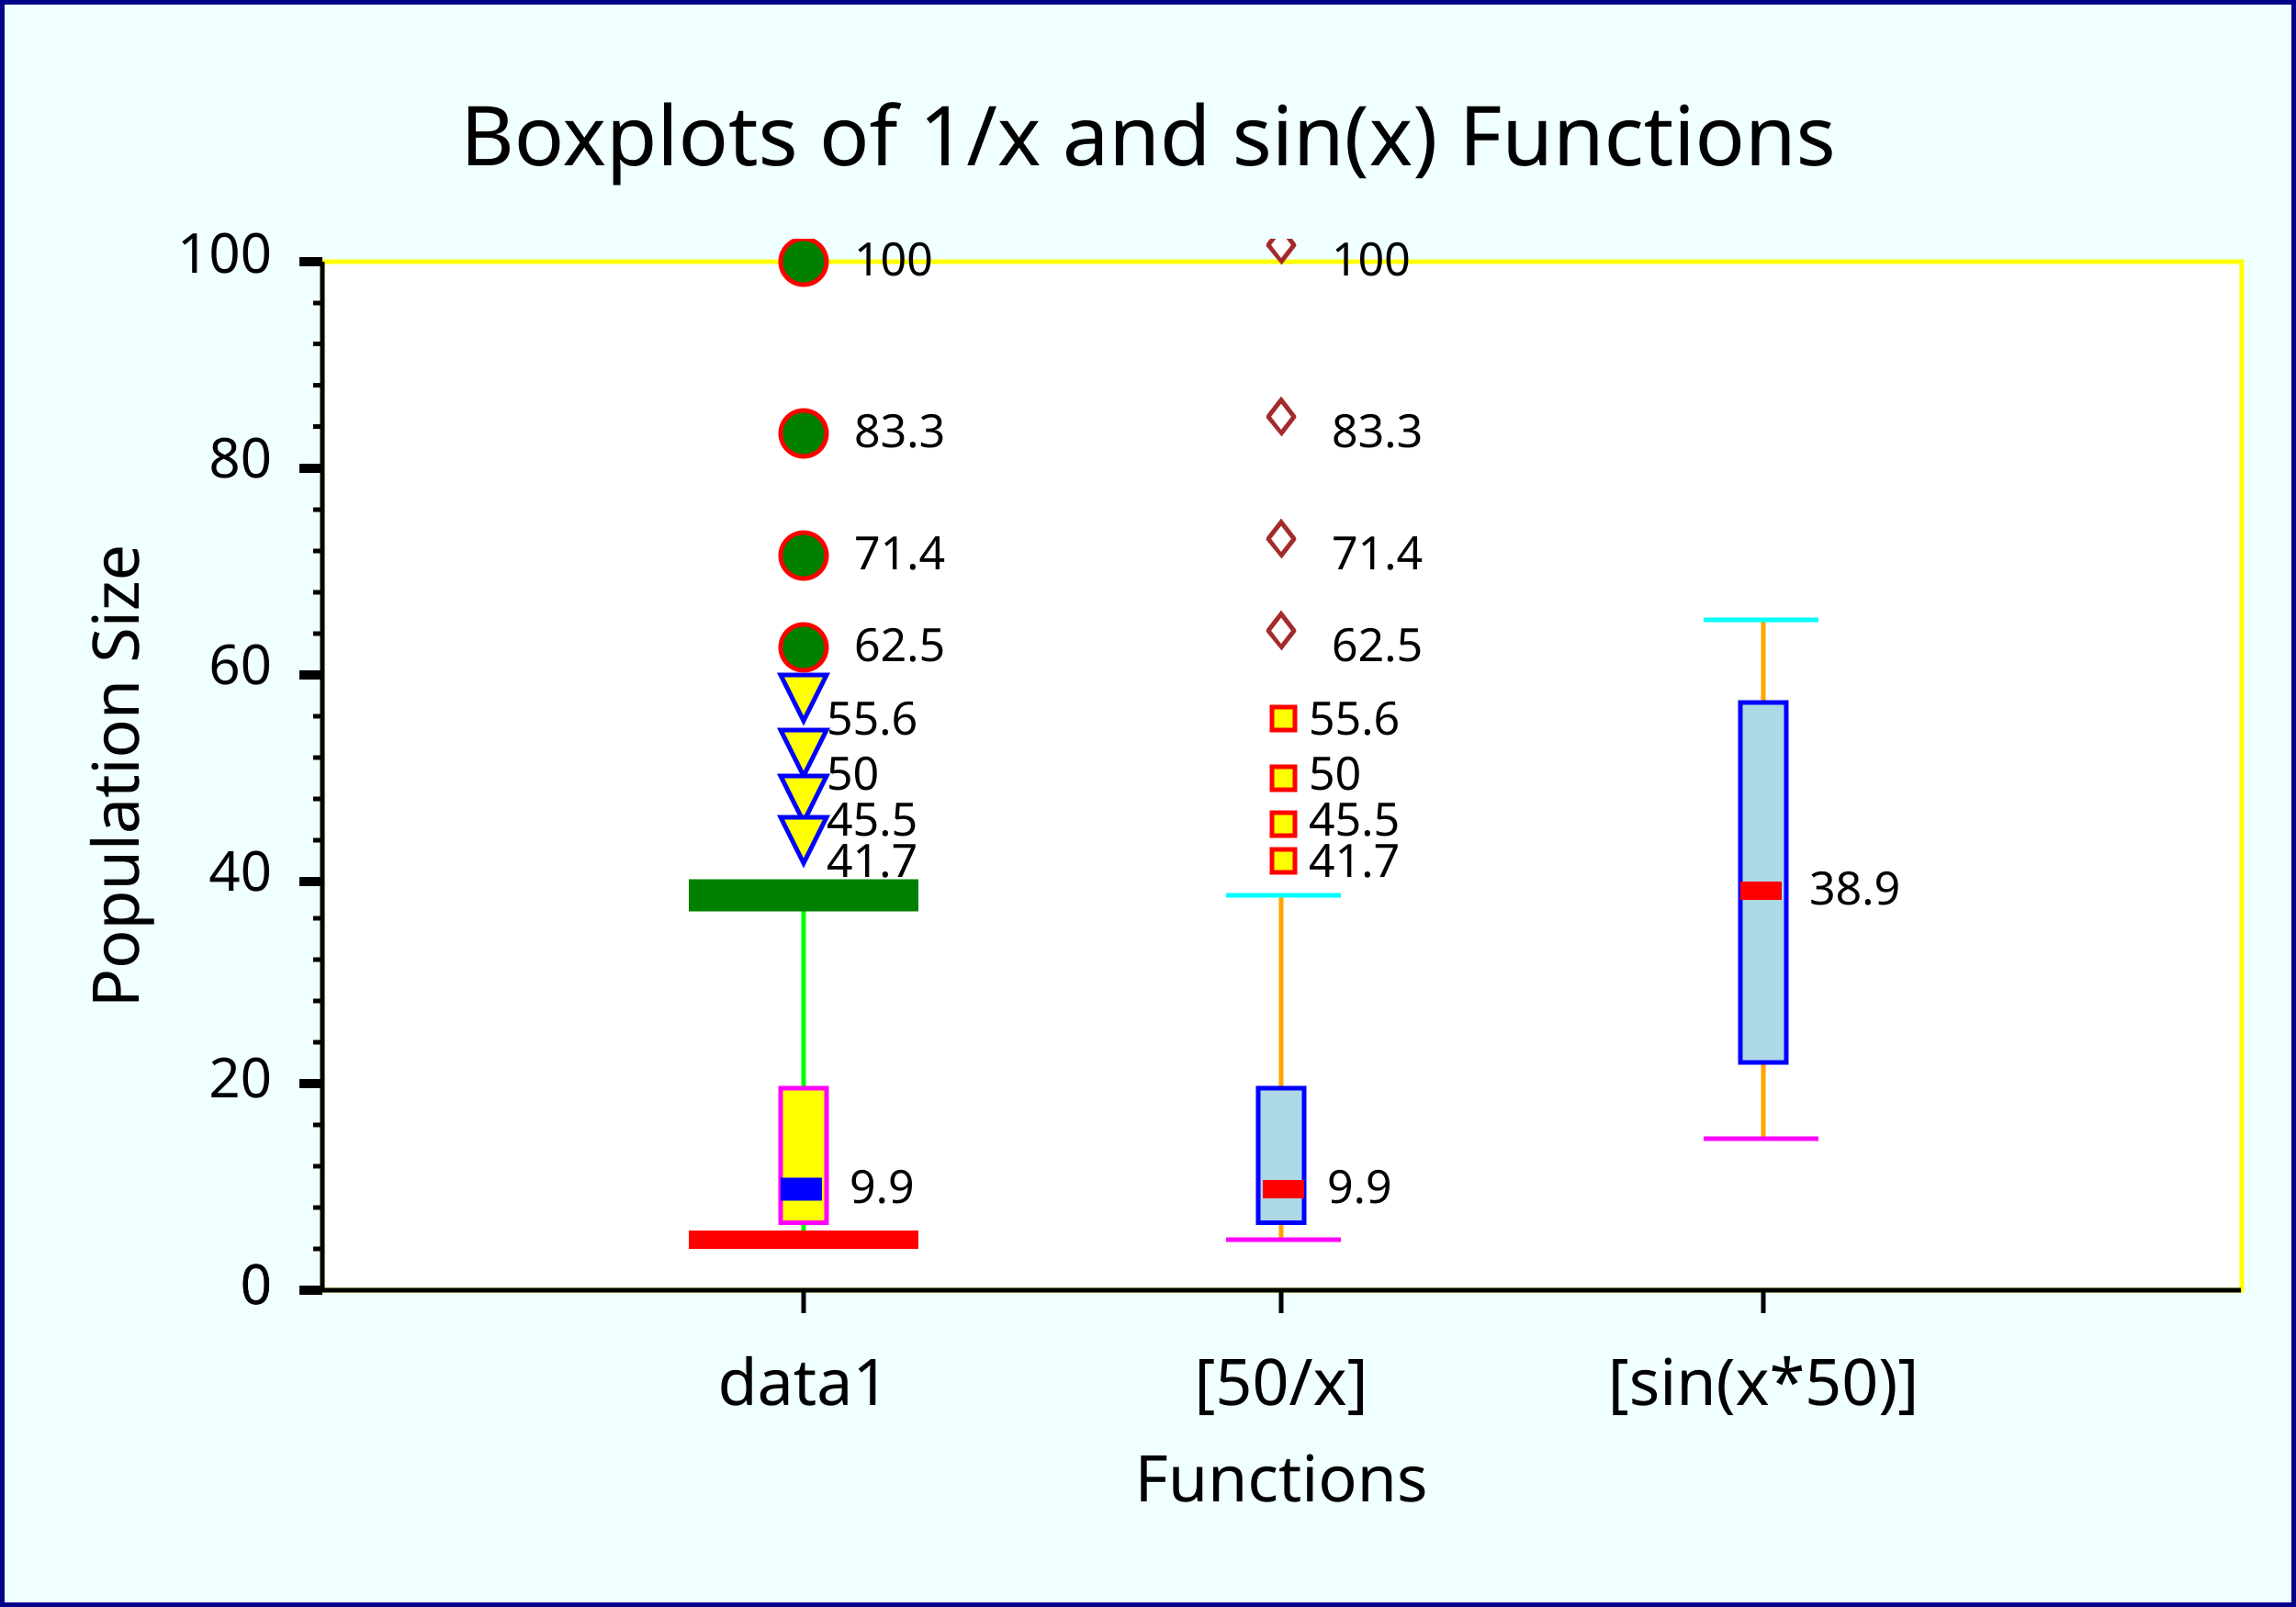
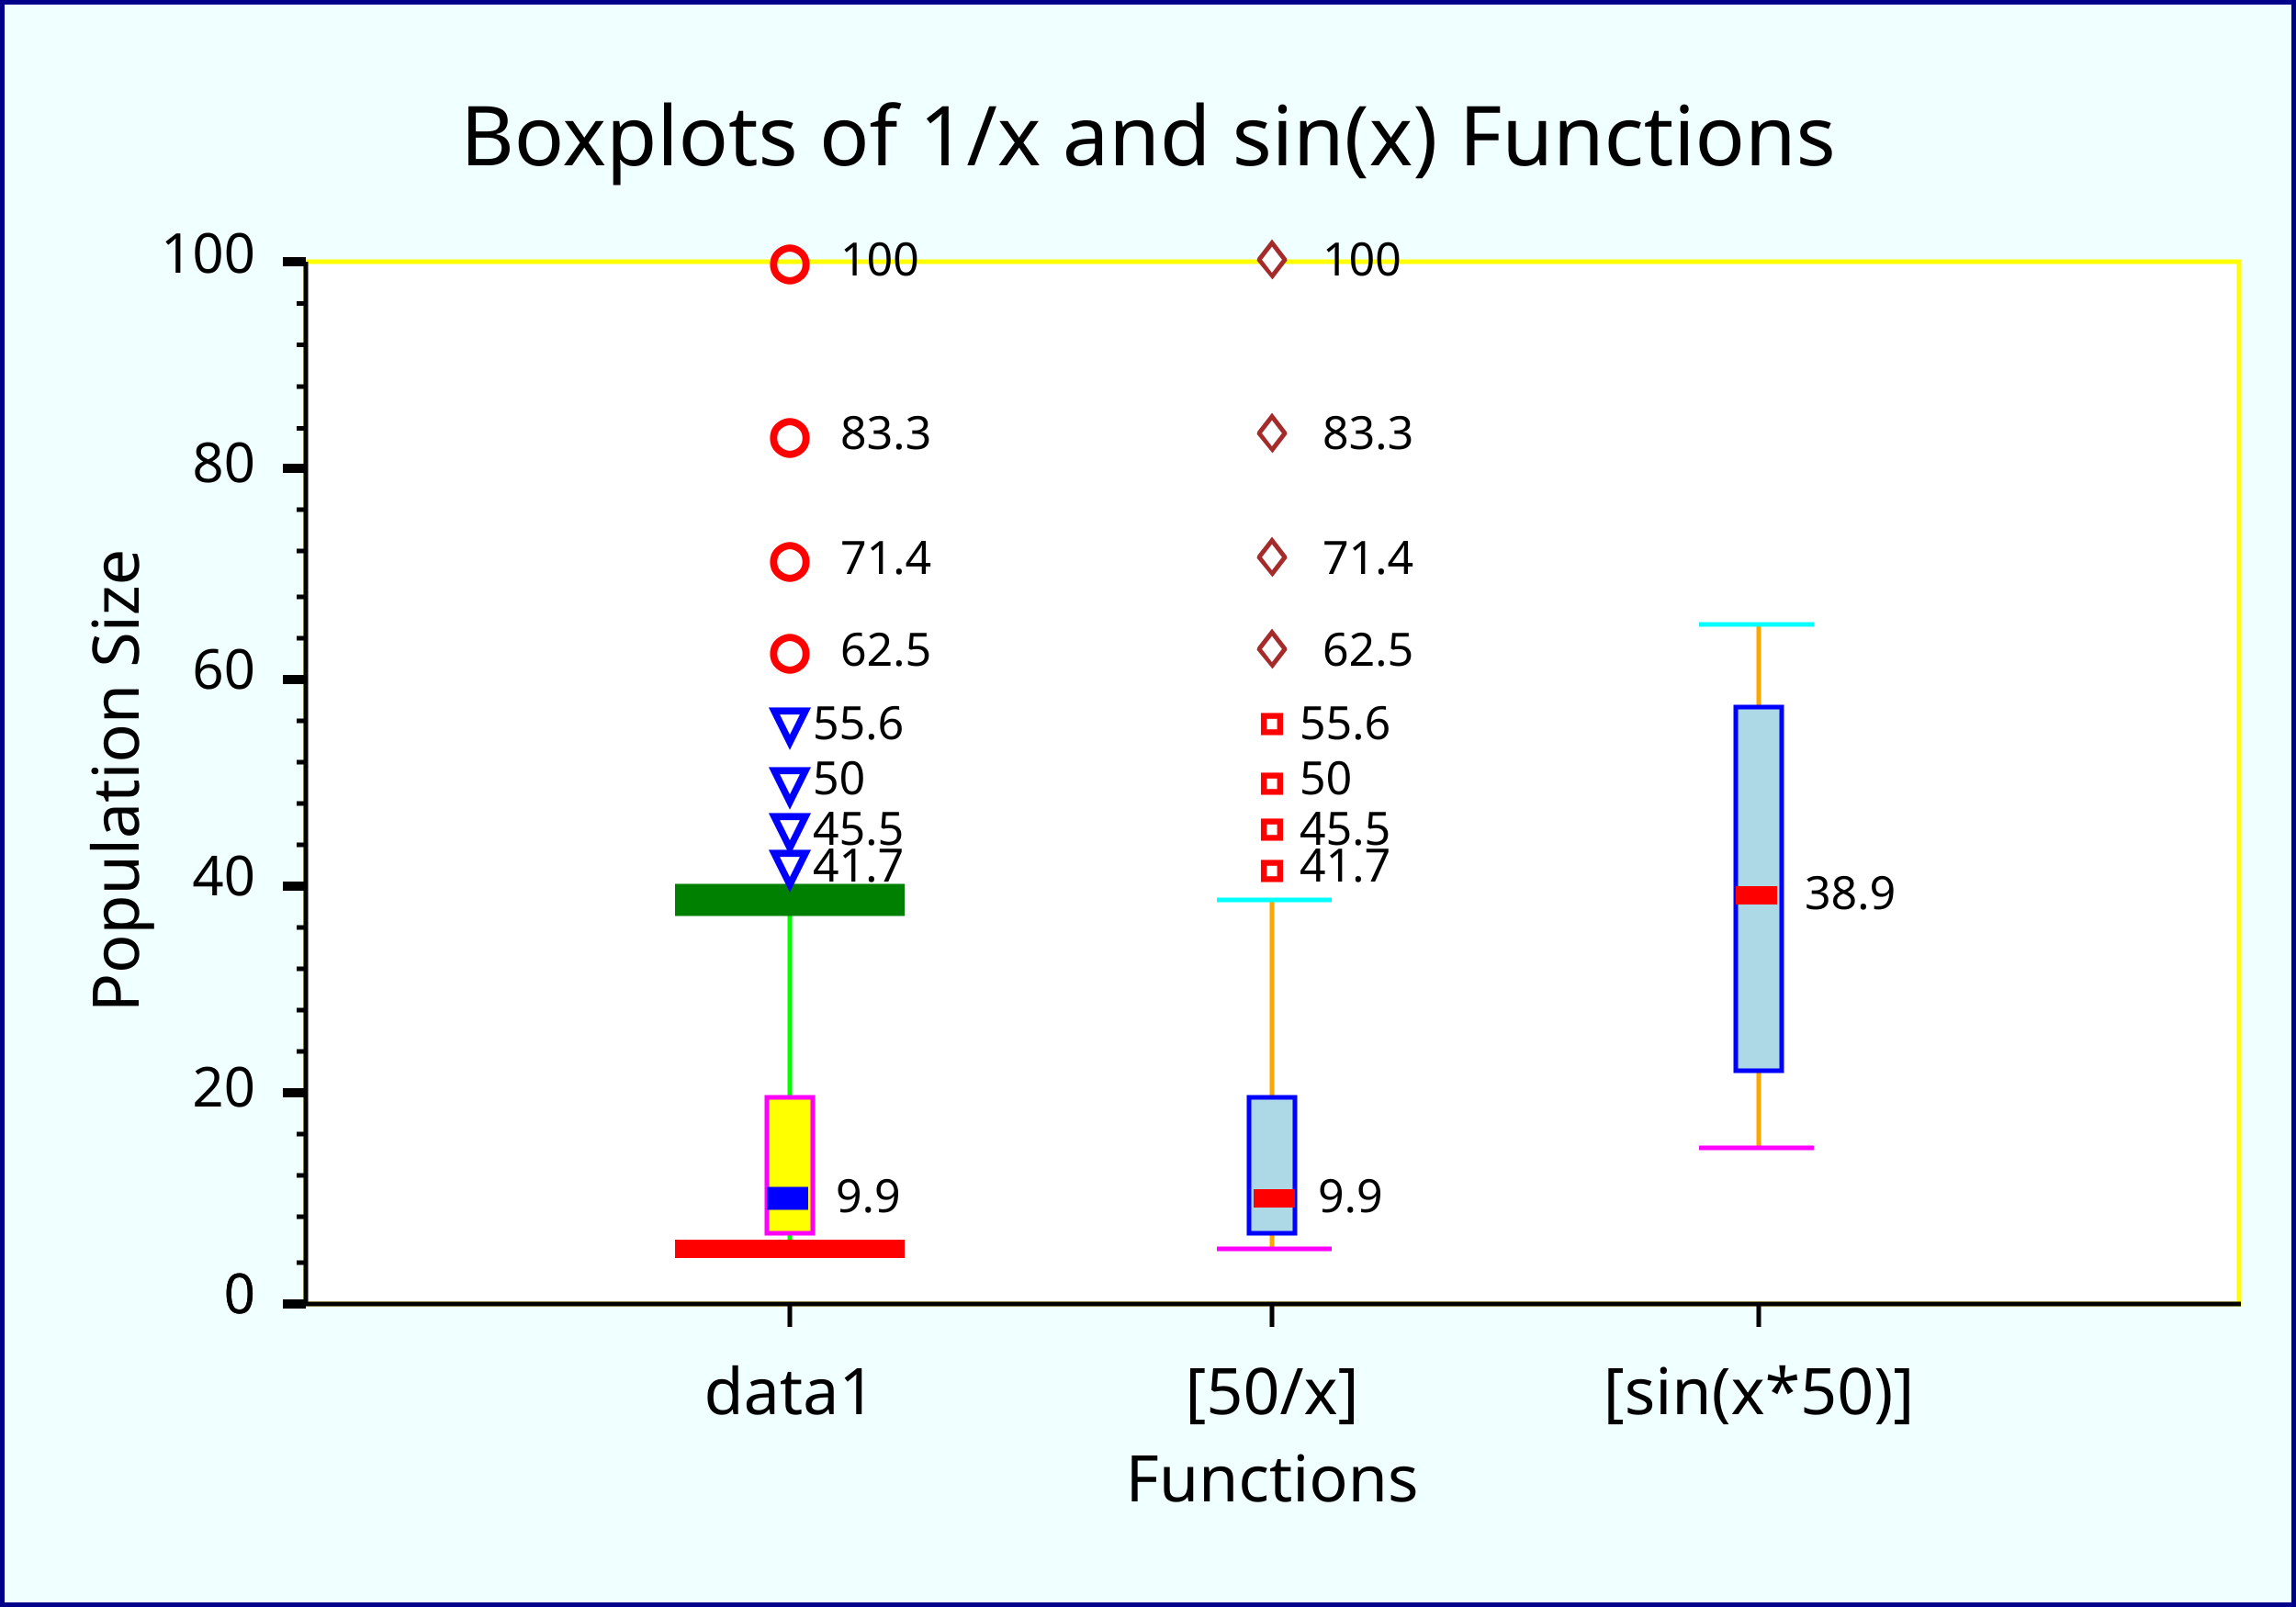
<svg xmlns="http://www.w3.org/2000/svg" width="500" height="350" version="1.1">
  <clipPath id="plot_window">
-     <rect x="65.2" y="52" width="423" height="229" />
+     <rect x="61.6" y="52" width="426" height="232" />
  </clipPath>
  <g id="imageBackground" stroke="rgb(0,0,139)" fill="rgb(240,255,255)" stroke-width="2">
    <rect x="0" y="0" width="500" height="350" />
  </g>
  <g id="plotBackground" stroke="rgb(255,255,0)" fill="rgb(255,255,255)" stroke-width="1">
-     <rect x="70.2" y="57" width="418" height="224" />
+     <rect x="66.6" y="57" width="421" height="227" />
  </g>
  <g id="X-axis" stroke="rgb(0,0,0)" stroke-width="1">
-     <line x1="70.2" y1="281" x2="488" y2="281" />
+     <line x1="66.6" y1="284" x2="488" y2="284" />
  </g>
  <g id="Y-axis" stroke="rgb(0,0,0)" stroke-width="1">
-     <line x1="70.2" y1="281" x2="70.2" y2="57" />
+     <line x1="66.6" y1="284" x2="66.6" y2="57" />
  </g>
  <g id="xMajorTicks" stroke="rgb(0,0,0)" stroke-width="1">
-     <path d="M175,281 L175,286 M279,281 L279,286 M384,281 L384,286 " fill="none" />
+     <path d="M172,284 L172,289 M277,284 L277,289 M383,284 L383,289 " fill="none" />
  </g>
  <g id="yMajorTicks" stroke="rgb(0,0,0)" stroke-width="2">
-     <path d="M65.2,281 L70.2,281 M65.2,236 L70.2,236 M65.2,192 L70.2,192 M65.2,147 L70.2,147 M65.2,102 L70.2,102 M65.2,57 L70.2,57 M65.2,281 L70.2,281 " fill="none" />
+     <path d="M61.6,284 L66.6,284 M61.6,238 L66.6,238 M61.6,193 L66.6,193 M61.6,148 L66.6,148 M61.6,102 L66.6,102 M61.6,57 L66.6,57 M61.6,284 L66.6,284 " fill="none" />
  </g>
  <g id="yMinorTicks" stroke="rgb(0,0,0)" stroke-width="1">
-     <path d="M68.2,272 L70.2,272 M68.2,263 L70.2,263 M68.2,254 L70.2,254 M68.2,245 L70.2,245 M68.2,227 L70.2,227 M68.2,218 L70.2,218 M68.2,209 L70.2,209 M68.2,200 L70.2,200 M68.2,183 L70.2,183 M68.2,174 L70.2,174 M68.2,165 L70.2,165 M68.2,156 L70.2,156 M68.2,138 L70.2,138 M68.2,129 L70.2,129 M68.2,120 L70.2,120 M68.2,111 L70.2,111 M68.2,92.9 L70.2,92.9 M68.2,83.9 L70.2,83.9 M68.2,74.9 L70.2,74.9 M68.2,66 L70.2,66 M68.2,281 L70.2,281 " fill="none" />
+     <path d="M64.6,275 L66.6,275 M64.6,265 L66.6,265 M64.6,256 L66.6,256 M64.6,247 L66.6,247 M64.6,229 L66.6,229 M64.6,220 L66.6,220 M64.6,211 L66.6,211 M64.6,202 L66.6,202 M64.6,184 L66.6,184 M64.6,175 L66.6,175 M64.6,166 L66.6,166 M64.6,157 L66.6,157 M64.6,139 L66.6,139 M64.6,130 L66.6,130 M64.6,120 L66.6,120 M64.6,111 L66.6,111 M64.6,93.3 L66.6,93.3 M64.6,84.2 L66.6,84.2 M64.6,75.1 L66.6,75.1 M64.6,66.1 L66.6,66.1 M64.6,284 L66.6,284 " fill="none" />
  </g>
  <g id="YGrid" stroke="rgb(200,220,255)" stroke-width="1" />
  <g id="yMinorGrid" stroke="rgb(200,220,255)" stroke-width="0.5" />
  <g id="valueLabels" fill="rgb(0,0,0)">
-     <text x="175" y="306" text-anchor="middle" font-size="14" font-family="Lucida Sans Unicode">data1</text>
-     <text x="279" y="306" text-anchor="middle" font-size="14" font-family="Lucida Sans Unicode">[50/x]</text>
-     <text x="384" y="306" text-anchor="middle" font-size="14" font-family="Lucida Sans Unicode">[sin(x*50)]</text>
-     <text x="59.2" y="284" text-anchor="end" font-size="12" font-family="Lucida Sans Unicode">0</text>
-     <text x="59.2" y="239" text-anchor="end" font-size="12" font-family="Lucida Sans Unicode">20</text>
-     <text x="59.2" y="194" text-anchor="end" font-size="12" font-family="Lucida Sans Unicode">40</text>
-     <text x="59.2" y="149" text-anchor="end" font-size="12" font-family="Lucida Sans Unicode">60</text>
-     <text x="59.2" y="104" text-anchor="end" font-size="12" font-family="Lucida Sans Unicode">80</text>
-     <text x="59.2" y="59.4" text-anchor="end" font-size="12" font-family="Lucida Sans Unicode">100</text>
-     <text x="59.2" y="284" text-anchor="end" font-size="12" font-family="Lucida Sans Unicode">0</text>
+     <text x="172" y="308" text-anchor="middle" font-size="14" font-family="Lucida Sans Unicode">data1</text>
+     <text x="277" y="308" text-anchor="middle" font-size="14" font-family="Lucida Sans Unicode">[50/x]</text>
+     <text x="383" y="308" text-anchor="middle" font-size="14" font-family="Lucida Sans Unicode">[sin(x*50)]</text>
+     <text x="55.6" y="286" text-anchor="end" font-size="12" font-family="Lucida Sans Unicode">0</text>
+     <text x="55.6" y="241" text-anchor="end" font-size="12" font-family="Lucida Sans Unicode">20</text>
+     <text x="55.6" y="195" text-anchor="end" font-size="12" font-family="Lucida Sans Unicode">40</text>
+     <text x="55.6" y="150" text-anchor="end" font-size="12" font-family="Lucida Sans Unicode">60</text>
+     <text x="55.6" y="105" text-anchor="end" font-size="12" font-family="Lucida Sans Unicode">80</text>
+     <text x="55.6" y="59.4" text-anchor="end" font-size="12" font-family="Lucida Sans Unicode">100</text>
+     <text x="55.6" y="286" text-anchor="end" font-size="12" font-family="Lucida Sans Unicode">0</text>
  </g>
  <g id="yLabel" fill="rgb(0,0,0)">
-     <text x="30.2" y="169" text-anchor="middle" transform="rotate(-90 30.2 169 )" font-size="14" font-family="Lucida Sans Unicode">Population Size</text>
+     <text x="30.2" y="170" text-anchor="middle" transform="rotate(-90 30.2 170 )" font-size="14" font-family="Lucida Sans Unicode">Population Size</text>
  </g>
  <g id="xLabel" fill="rgb(0,0,0)">
-     <text x="279" y="327" text-anchor="middle" font-size="14" font-family="Lucida Sans Unicode">Functions</text>
+     <text x="277" y="327" text-anchor="middle" font-size="14" font-family="Lucida Sans Unicode">Functions</text>
  </g>
  <g id="boxAxis" stroke="rgb(0,0,0)">
    <g clip-path="url(#plot_window)" stroke="rgb(0,255,0)" stroke-width="1">
-       <line x1="175" y1="270" x2="175" y2="195" />
+       <line x1="172" y1="272" x2="172" y2="196" />
    </g>
    <g clip-path="url(#plot_window)" stroke="rgb(255,165,0)" stroke-width="1">
-       <line x1="279" y1="270" x2="279" y2="195" />
+       <line x1="277" y1="272" x2="277" y2="196" />
    </g>
    <g clip-path="url(#plot_window)" stroke="rgb(255,165,0)" stroke-width="1">
-       <line x1="384" y1="248" x2="384" y2="135" />
+       <line x1="383" y1="250" x2="383" y2="136" />
    </g>
  </g>
  <g id="Median" stroke="rgb(255,0,0)" stroke-width="2">
    <g clip-path="url(#plot_window)" stroke="rgb(255,0,255)" fill="rgb(255,255,0)" stroke-width="1">
-       <rect x="170" y="237" width="10" height="29.3" />
+       <rect x="167" y="239" width="10" height="29.6" />
    </g>
    <g clip-path="url(#plot_window)" stroke="rgb(0,0,255)" stroke-width="5">
-       <line x1="170" y1="259" x2="179" y2="259" />
+       <line x1="167" y1="261" x2="176" y2="261" />
    </g>
    <g clip-path="url(#plot_window)" stroke="rgb(0,0,255)" fill="rgb(173,216,230)" stroke-width="1">
-       <rect x="274" y="237" width="10" height="29.3" />
+       <rect x="272" y="239" width="10" height="29.6" />
    </g>
    <g clip-path="url(#plot_window)" stroke="rgb(255,0,0)" stroke-width="4">
-       <line x1="275" y1="259" x2="284" y2="259" />
+       <line x1="273" y1="261" x2="282" y2="261" />
    </g>
    <g clip-path="url(#plot_window)" stroke="rgb(0,0,255)" fill="rgb(173,216,230)" stroke-width="1">
-       <rect x="379" y="153" width="10" height="78.4" />
+       <rect x="378" y="154" width="10" height="79.2" />
    </g>
    <g clip-path="url(#plot_window)" stroke="rgb(255,0,0)" stroke-width="4">
-       <line x1="379" y1="194" x2="388" y2="194" />
+       <line x1="378" y1="195" x2="387" y2="195" />
    </g>
  </g>
  <g id="whisker" stroke="rgb(0,0,0)">
    <g clip-path="url(#plot_window)">
      <g stroke="rgb(255,0,0)" fill="rgb(0,0,0)" stroke-width="4">
-         <line x1="150" y1="270" x2="200" y2="270" />
+         <line x1="147" y1="272" x2="197" y2="272" />
      </g>
      <g stroke="rgb(0,128,0)" fill="rgb(0,0,0)" stroke-width="7">
-         <line x1="150" y1="195" x2="200" y2="195" />
+         <line x1="147" y1="196" x2="197" y2="196" />
      </g>
    </g>
    <g clip-path="url(#plot_window)">
      <g stroke="rgb(255,0,255)" fill="rgb(0,0,0)" stroke-width="1">
-         <line x1="267" y1="270" x2="292" y2="270" />
+         <line x1="265" y1="272" x2="290" y2="272" />
      </g>
      <g stroke="rgb(0,255,255)" fill="rgb(0,0,0)" stroke-width="1">
-         <line x1="267" y1="195" x2="292" y2="195" />
+         <line x1="265" y1="196" x2="290" y2="196" />
      </g>
    </g>
    <g clip-path="url(#plot_window)">
      <g stroke="rgb(255,0,255)" fill="rgb(0,0,0)" stroke-width="1">
-         <line x1="371" y1="248" x2="396" y2="248" />
+         <line x1="370" y1="250" x2="395" y2="250" />
      </g>
      <g stroke="rgb(0,255,255)" fill="rgb(0,0,0)" stroke-width="1">
-         <line x1="371" y1="135" x2="396" y2="135" />
+         <line x1="370" y1="136" x2="395" y2="136" />
      </g>
    </g>
  </g>
  <g id="mild_outliers" stroke="rgb(255,192,203)" fill="rgb(0,0,0)">
    <g clip-path="url(#plot_window)" stroke="rgb(0,0,255)" fill="rgb(255,255,0)">
-       <polygon points=" 170,147 180,147 175,157" />
-       <polygon points=" 170,159 180,159 175,169" />
-       <polygon points=" 170,169 180,169 175,179" />
-       <polygon points=" 170,178 180,178 175,188" />
+       <text x="172" y="161" text-anchor="middle" font-size="10" font-family="Lucida Sans Unicode">▽</text>
+       <text x="172" y="174" text-anchor="middle" font-size="10" font-family="Lucida Sans Unicode">▽</text>
+       <text x="172" y="184" text-anchor="middle" font-size="10" font-family="Lucida Sans Unicode">▽</text>
+       <text x="172" y="192" text-anchor="middle" font-size="10" font-family="Lucida Sans Unicode">▽</text>
    </g>
    <g clip-path="url(#plot_window)" stroke="rgb(255,0,0)" fill="rgb(255,255,0)">
-       <rect x="277" y="154" width="5" height="5" />
-       <rect x="277" y="167" width="5" height="5" />
-       <rect x="277" y="177" width="5" height="5" />
-       <rect x="277" y="185" width="5" height="5" />
+       <text x="277" y="159" text-anchor="middle" font-size="5" font-family="Lucida Sans Unicode">□</text>
+       <text x="277" y="172" text-anchor="middle" font-size="5" font-family="Lucida Sans Unicode">□</text>
+       <text x="277" y="182" text-anchor="middle" font-size="5" font-family="Lucida Sans Unicode">□</text>
+       <text x="277" y="191" text-anchor="middle" font-size="5" font-family="Lucida Sans Unicode">□</text>
    </g>
  </g>
  <g id="extreme_outliers" stroke="rgb(128,0,128)" fill="rgb(255,255,255)">
    <g clip-path="url(#plot_window)" stroke="rgb(255,0,0)" fill="rgb(0,128,0)">
-       <circle cx="175" cy="57" r="5" />
-       <circle cx="175" cy="94.4" r="5" />
-       <circle cx="175" cy="121" r="5" />
-       <circle cx="175" cy="141" r="5" />
+       <text x="172" y="60.2" text-anchor="middle" font-size="10" font-family="Lucida Sans Unicode">○</text>
+       <text x="172" y="98" text-anchor="middle" font-size="10" font-family="Lucida Sans Unicode">○</text>
+       <text x="172" y="125" text-anchor="middle" font-size="10" font-family="Lucida Sans Unicode">○</text>
+       <text x="172" y="145" text-anchor="middle" font-size="10" font-family="Lucida Sans Unicode">○</text>
    </g>
    <g clip-path="url(#plot_window)" stroke="rgb(165,42,42)">
-       <text x="279" y="57" text-anchor="middle" font-size="10" font-family="Lucida Sans Unicode">♦</text>
-       <text x="279" y="94.4" text-anchor="middle" font-size="10" font-family="Lucida Sans Unicode">♦</text>
-       <text x="279" y="121" text-anchor="middle" font-size="10" font-family="Lucida Sans Unicode">♦</text>
-       <text x="279" y="141" text-anchor="middle" font-size="10" font-family="Lucida Sans Unicode">♦</text>
+       <text x="277" y="60.2" text-anchor="middle" font-size="10" font-family="Lucida Sans Unicode">♦</text>
+       <text x="277" y="98" text-anchor="middle" font-size="10" font-family="Lucida Sans Unicode">♦</text>
+       <text x="277" y="125" text-anchor="middle" font-size="10" font-family="Lucida Sans Unicode">♦</text>
+       <text x="277" y="145" text-anchor="middle" font-size="10" font-family="Lucida Sans Unicode">♦</text>
    </g>
  </g>
  <g id="Data Values" fill="rgb(0,0,0)">
    <g clip-path="url(#plot_window)">
-       <text x="185" y="262" font-size="10" font-family="Lucida Sans Unicode">9.9</text>
+       <text x="182" y="264" font-size="10" font-family="Lucida Sans Unicode">9.9</text>
    </g>
    <g>
-       <text x="180" y="160" font-size="10" font-family="Lucida Sans Unicode">55.6</text>
+       <text x="177" y="161" font-size="10" font-family="Lucida Sans Unicode">55.6</text>
    </g>
    <g>
-       <text x="180" y="172" font-size="10" font-family="Lucida Sans Unicode">50</text>
+       <text x="177" y="173" font-size="10" font-family="Lucida Sans Unicode">50</text>
    </g>
    <g>
-       <text x="180" y="182" font-size="10" font-family="Lucida Sans Unicode">45.5</text>
+       <text x="177" y="184" font-size="10" font-family="Lucida Sans Unicode">45.5</text>
    </g>
    <g>
-       <text x="180" y="191" font-size="10" font-family="Lucida Sans Unicode">41.7</text>
+       <text x="177" y="192" font-size="10" font-family="Lucida Sans Unicode">41.7</text>
    </g>
    <g>
-       <text x="186" y="60" font-size="10" font-family="Lucida Sans Unicode">100</text>
+       <text x="183" y="60" font-size="10" font-family="Lucida Sans Unicode">100</text>
    </g>
    <g>
-       <text x="186" y="97.4" font-size="10" font-family="Lucida Sans Unicode">83.3</text>
+       <text x="183" y="97.8" font-size="10" font-family="Lucida Sans Unicode">83.3</text>
    </g>
    <g>
-       <text x="186" y="124" font-size="10" font-family="Lucida Sans Unicode">71.4</text>
+       <text x="183" y="125" font-size="10" font-family="Lucida Sans Unicode">71.4</text>
    </g>
    <g>
-       <text x="186" y="144" font-size="10" font-family="Lucida Sans Unicode">62.5</text>
+       <text x="183" y="145" font-size="10" font-family="Lucida Sans Unicode">62.5</text>
    </g>
    <g clip-path="url(#plot_window)">
-       <text x="289" y="262" font-size="10" font-family="Lucida Sans Unicode">9.9</text>
+       <text x="287" y="264" font-size="10" font-family="Lucida Sans Unicode">9.9</text>
    </g>
    <g>
-       <text x="285" y="160" font-size="10" font-family="Lucida Sans Unicode">55.6</text>
+       <text x="283" y="161" font-size="10" font-family="Lucida Sans Unicode">55.6</text>
    </g>
    <g>
-       <text x="285" y="172" font-size="10" font-family="Lucida Sans Unicode">50</text>
+       <text x="283" y="173" font-size="10" font-family="Lucida Sans Unicode">50</text>
    </g>
    <g>
-       <text x="285" y="182" font-size="10" font-family="Lucida Sans Unicode">45.5</text>
+       <text x="283" y="184" font-size="10" font-family="Lucida Sans Unicode">45.5</text>
    </g>
    <g>
-       <text x="285" y="191" font-size="10" font-family="Lucida Sans Unicode">41.7</text>
+       <text x="283" y="192" font-size="10" font-family="Lucida Sans Unicode">41.7</text>
    </g>
    <g>
-       <text x="290" y="60" font-size="10" font-family="Lucida Sans Unicode">100</text>
+       <text x="288" y="60" font-size="10" font-family="Lucida Sans Unicode">100</text>
    </g>
    <g>
-       <text x="290" y="97.4" font-size="10" font-family="Lucida Sans Unicode">83.3</text>
+       <text x="288" y="97.8" font-size="10" font-family="Lucida Sans Unicode">83.3</text>
    </g>
    <g>
-       <text x="290" y="124" font-size="10" font-family="Lucida Sans Unicode">71.4</text>
+       <text x="288" y="125" font-size="10" font-family="Lucida Sans Unicode">71.4</text>
    </g>
    <g>
-       <text x="290" y="144" font-size="10" font-family="Lucida Sans Unicode">62.5</text>
+       <text x="288" y="145" font-size="10" font-family="Lucida Sans Unicode">62.5</text>
    </g>
    <g clip-path="url(#plot_window)">
-       <text x="394" y="197" font-size="10" font-family="Lucida Sans Unicode">38.9</text>
+       <text x="393" y="198" font-size="10" font-family="Lucida Sans Unicode">38.9</text>
    </g>
  </g>
  <g id="title" fill="rgb(0,0,0)">
    <text x="250" y="36" text-anchor="middle" font-size="18" font-family="Lucida Sans Unicode">Boxplots of 1/x and sin(x) Functions</text>
  </g>
</svg>
